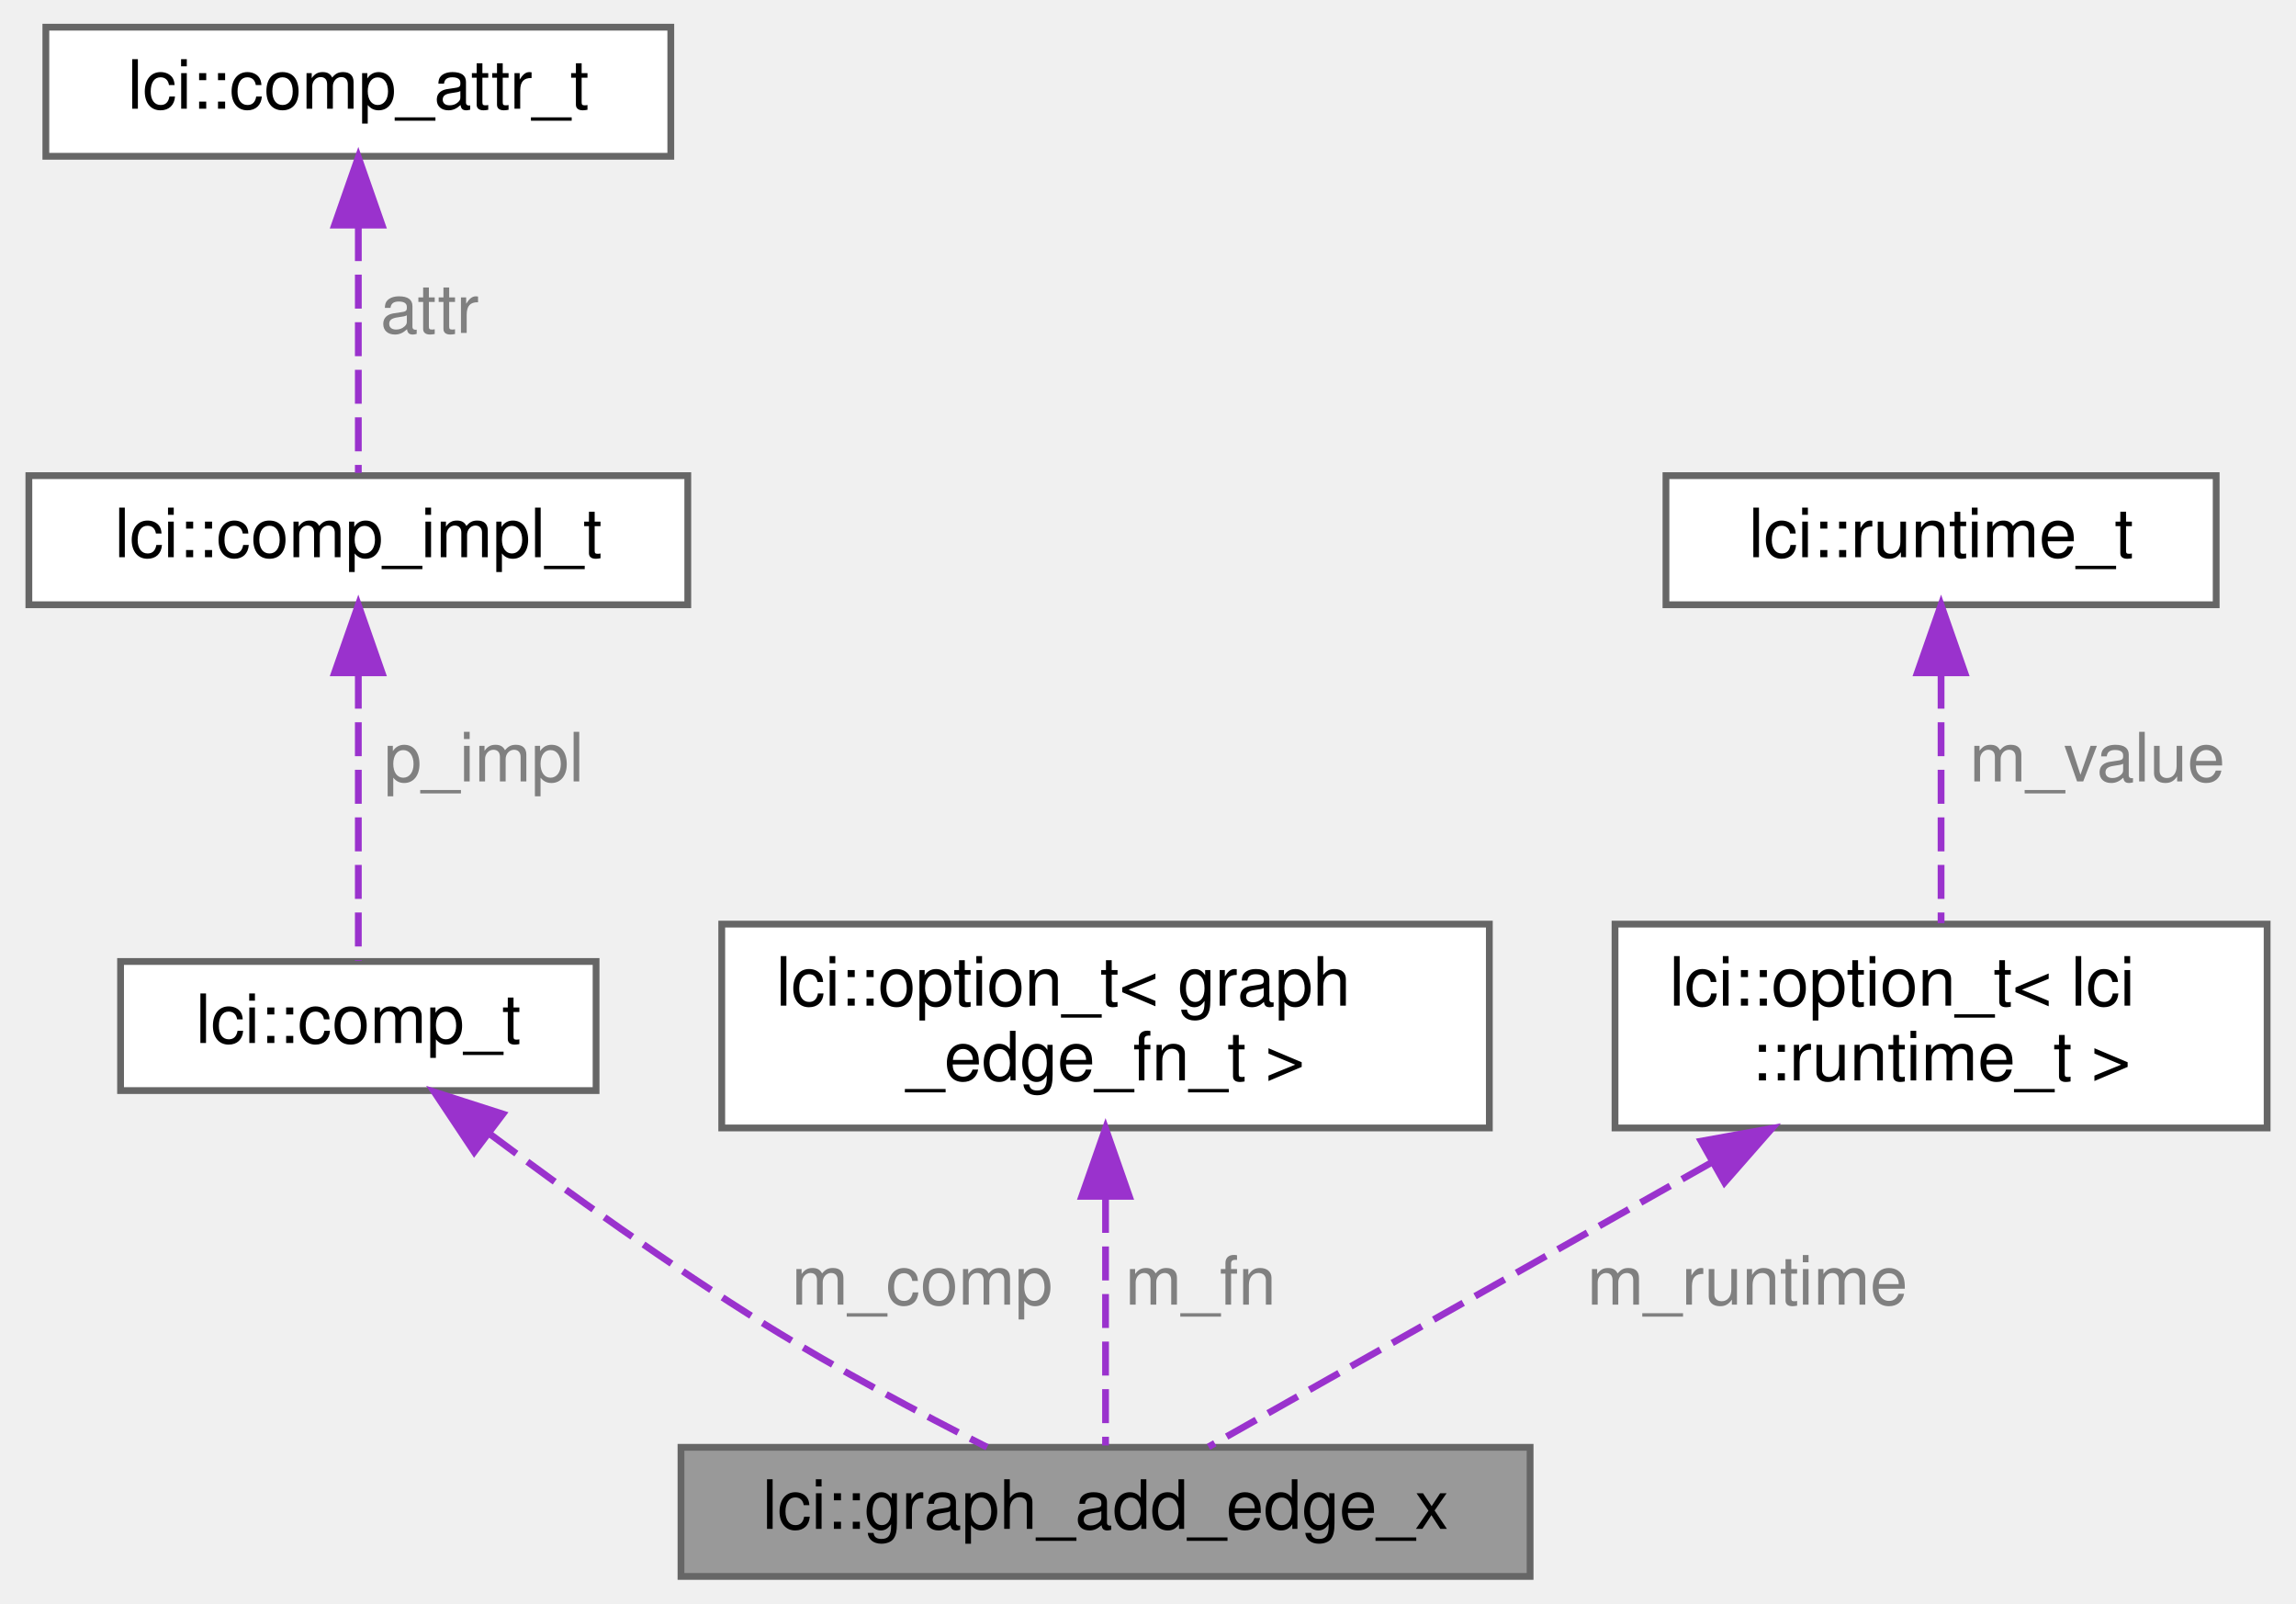
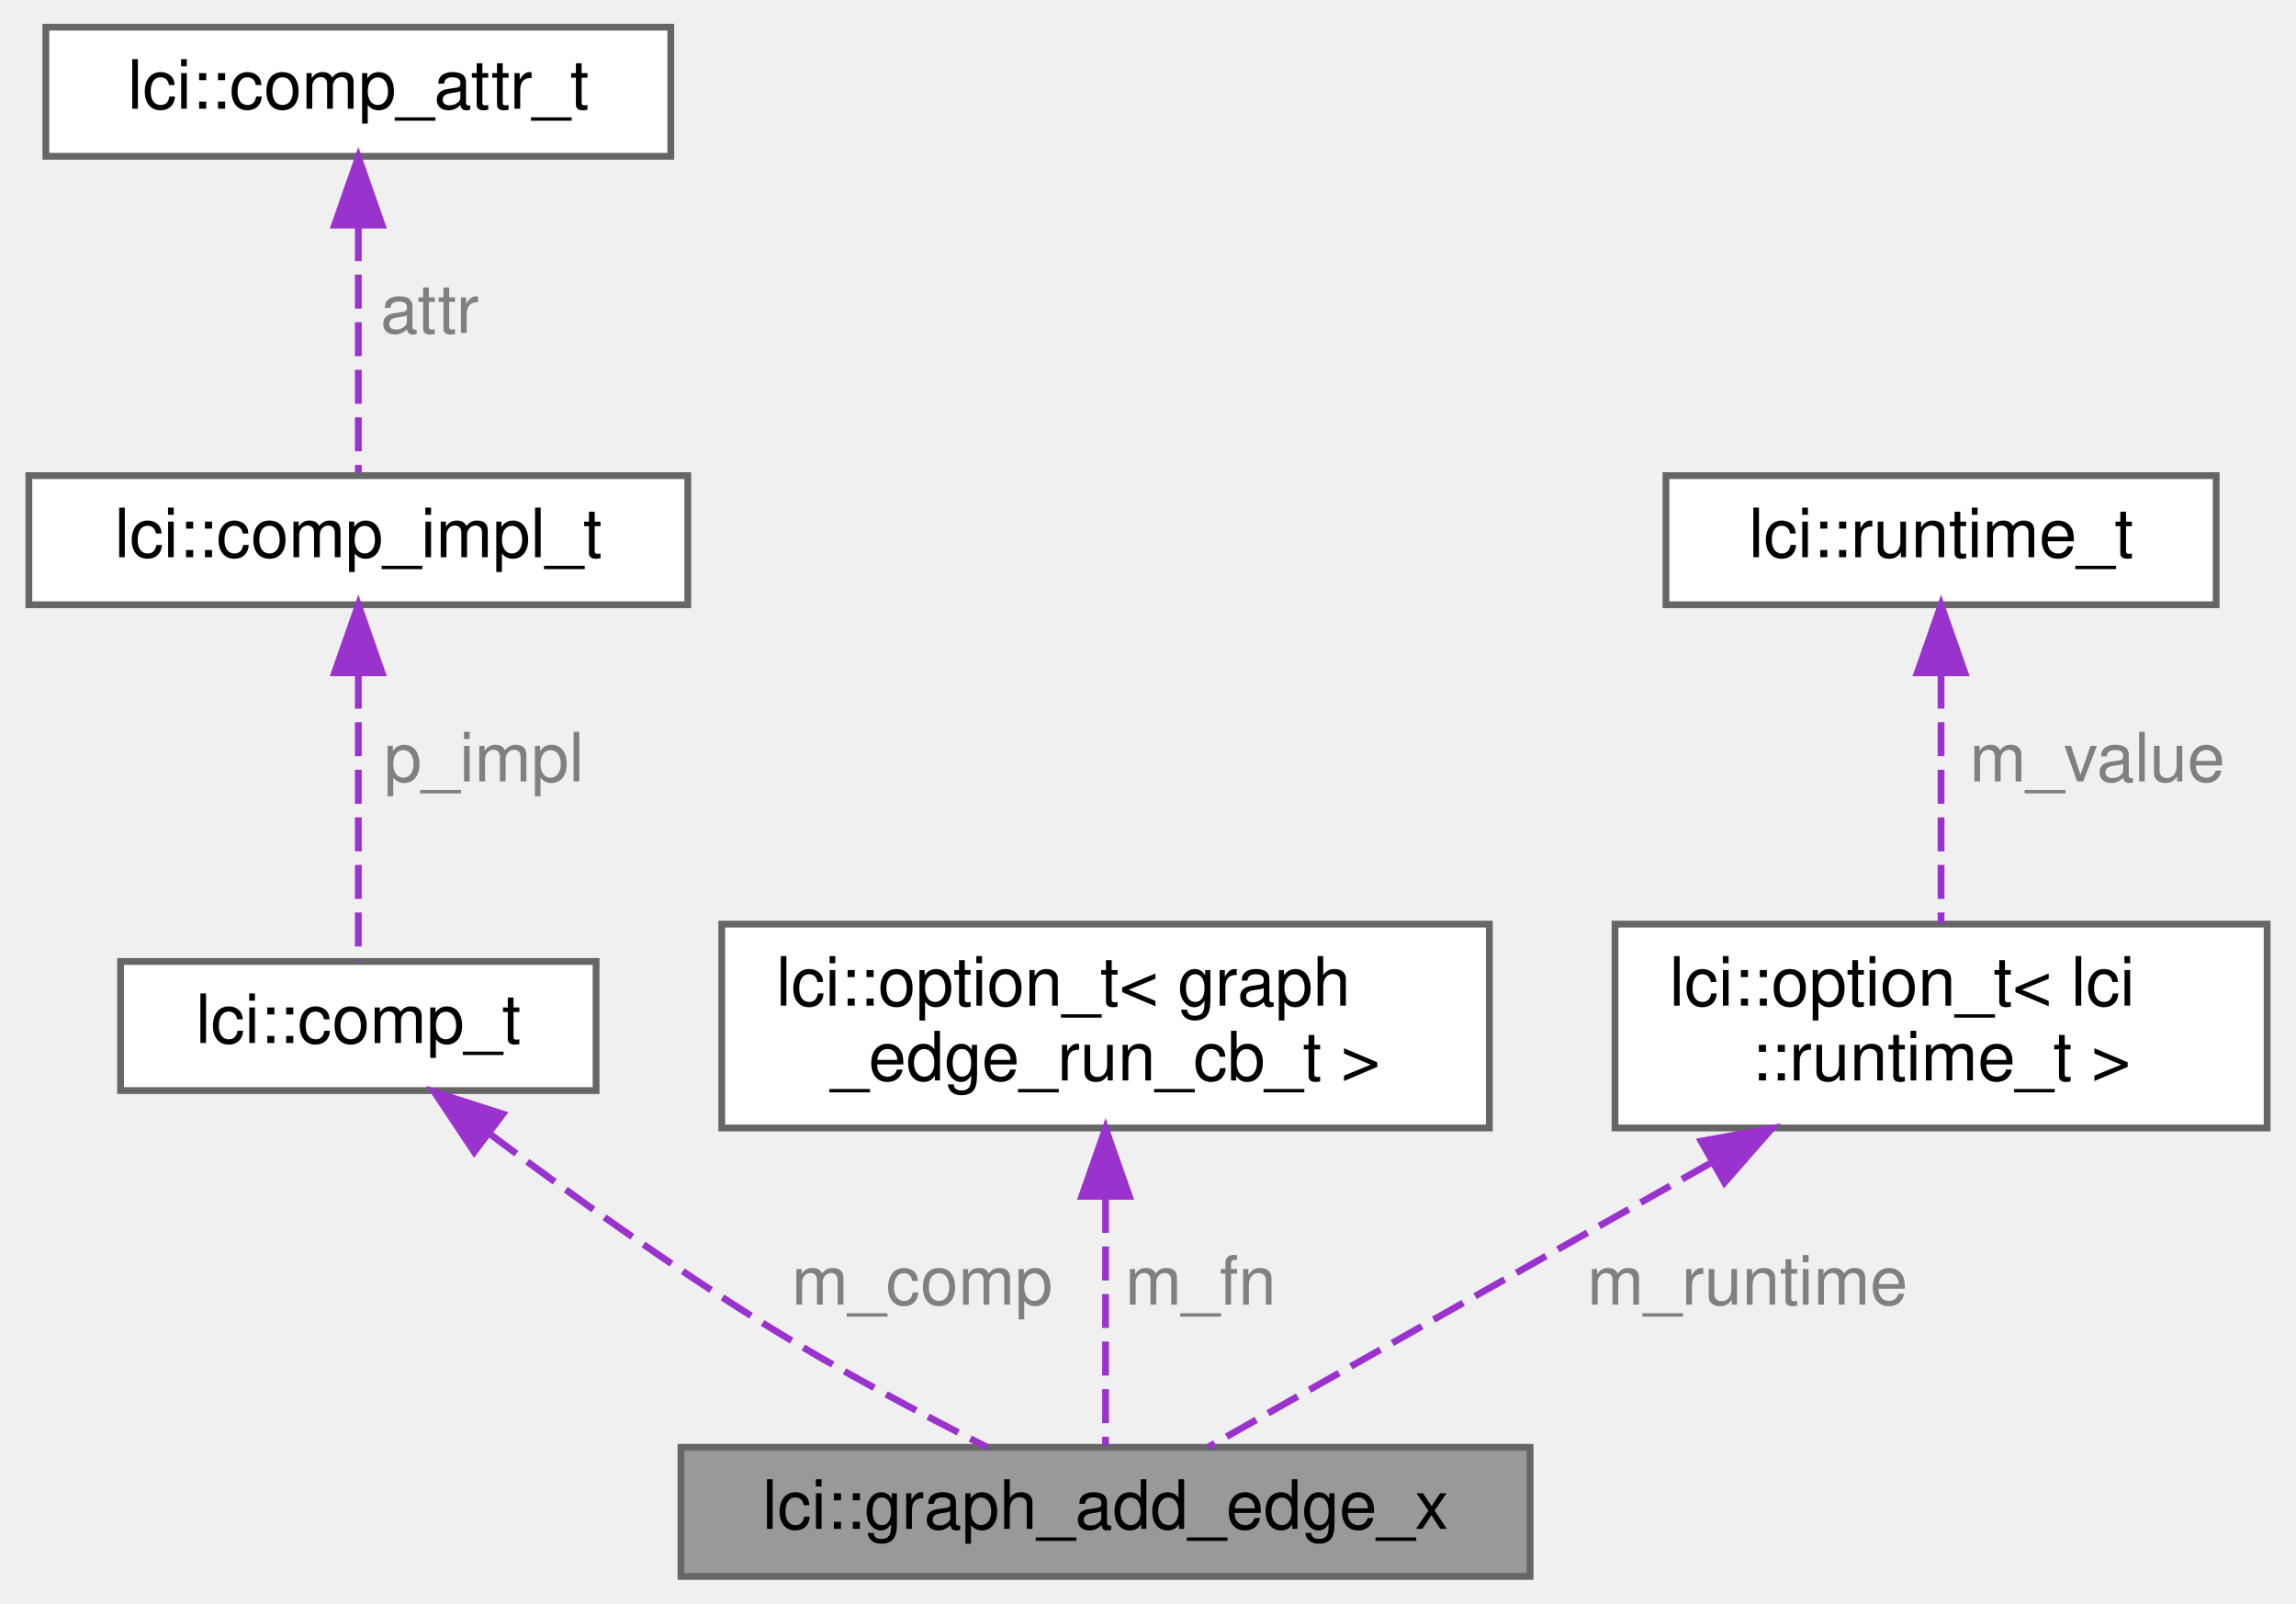
<svg xmlns="http://www.w3.org/2000/svg" xmlns:xlink="http://www.w3.org/1999/xlink" width="338pt" height="236pt" viewBox="0.00 0.00 337.50 236.00">
  <g id="graph0" class="graph" transform="scale(1 1) rotate(0) translate(4 232)">
    <g id="Node000001" class="node">
      <g id="a_Node000001">
        <a xlink:title="The actual implementation for graph_add_edge.">
          <polygon fill="#999999" stroke="#666666" points="221,-19 96,-19 96,0 221,0 221,-19" />
          <text text-anchor="middle" x="158.5" y="-7" font-family="Helvetica,sans-Serif" font-size="10.00">lci::graph_add_edge_x</text>
        </a>
      </g>
    </g>
    <g id="Node000002" class="node">
      <g id="a_Node000002">
        <a xlink:href="../../d1/da7/classlci_1_1comp__t.html" target="_top" xlink:title="The actual implementation for RESOURCE comp.">
          <polygon fill="white" stroke="#666666" points="83.5,-90.5 13.5,-90.5 13.5,-71.5 83.5,-71.5 83.5,-90.5" />
          <text text-anchor="middle" x="48.5" y="-78.5" font-family="Helvetica,sans-Serif" font-size="10.00">lci::comp_t</text>
        </a>
      </g>
    </g>
    <g id="edge1_Node000001_Node000002" class="edge">
      <g id="a_edge1_Node000001_Node000002">
        <a xlink:title=" ">
          <path fill="none" stroke="#9a32cd" stroke-dasharray="5,2" d="M67.75,-65.2C79.3,-56.57 94.44,-45.71 108.5,-37 119.02,-30.48 131.3,-23.96 141.06,-19.02" />
          <polygon fill="#9a32cd" stroke="#9a32cd" points="65.56,-62.47 59.69,-71.29 69.78,-68.05 65.56,-62.47" />
        </a>
      </g>
      <text text-anchor="middle" x="131.5" y="-40" font-family="Helvetica,sans-Serif" font-size="10.00" fill="grey"> m_comp</text>
    </g>
    <g id="Node000003" class="node">
      <g id="a_Node000003">
        <a xlink:href="../../d9/d97/classlci_1_1comp__impl__t.html" target="_top" xlink:title="Completion object implementation base type.">
          <polygon fill="white" stroke="#666666" points="97,-162 0,-162 0,-143 97,-143 97,-162" />
          <text text-anchor="middle" x="48.5" y="-150" font-family="Helvetica,sans-Serif" font-size="10.00">lci::comp_impl_t</text>
        </a>
      </g>
    </g>
    <g id="edge2_Node000002_Node000003" class="edge">
      <g id="a_edge2_Node000002_Node000003">
        <a xlink:title=" ">
          <path fill="none" stroke="#9a32cd" stroke-dasharray="5,2" d="M48.5,-132.71C48.5,-119 48.5,-101.05 48.5,-90.59" />
          <polygon fill="#9a32cd" stroke="#9a32cd" points="45,-132.98 48.5,-142.98 52,-132.98 45,-132.98" />
        </a>
      </g>
      <text text-anchor="middle" x="67" y="-117" font-family="Helvetica,sans-Serif" font-size="10.00" fill="grey"> p_impl</text>
    </g>
    <g id="Node000004" class="node">
      <g id="a_Node000004">
        <a xlink:href="../../dc/da6/structlci_1_1comp__attr__t.html" target="_top" xlink:title=" ">
          <polygon fill="white" stroke="#666666" points="94.5,-228 2.5,-228 2.5,-209 94.5,-209 94.5,-228" />
          <text text-anchor="middle" x="48.5" y="-216" font-family="Helvetica,sans-Serif" font-size="10.00">lci::comp_attr_t</text>
        </a>
      </g>
    </g>
    <g id="edge3_Node000003_Node000004" class="edge">
      <g id="a_edge3_Node000003_Node000004">
        <a xlink:title=" ">
          <path fill="none" stroke="#9a32cd" stroke-dasharray="5,2" d="M48.5,-198.58C48.5,-186.63 48.5,-171.72 48.5,-162.41" />
          <polygon fill="#9a32cd" stroke="#9a32cd" points="45,-198.87 48.5,-208.87 52,-198.87 45,-198.87" />
        </a>
      </g>
      <text text-anchor="middle" x="59" y="-183" font-family="Helvetica,sans-Serif" font-size="10.00" fill="grey"> attr</text>
    </g>
    <g id="Node000005" class="node">
      <g id="a_Node000005">
        <a xlink:href="../../db/d20/structlci_1_1option__t.html" target="_top" xlink:title=" ">
          <polygon fill="white" stroke="#666666" points="215,-96 102,-96 102,-66 215,-66 215,-96" />
          <text text-anchor="start" x="110" y="-84" font-family="Helvetica,sans-Serif" font-size="10.00">lci::option_t&lt; graph</text>
-           <text text-anchor="middle" x="158.5" y="-73" font-family="Helvetica,sans-Serif" font-size="10.00">_edge_fn_t &gt;</text>
+           <text text-anchor="middle" x="158.5" y="-73" font-family="Helvetica,sans-Serif" font-size="10.00">_edge_run_cb_t &gt;</text>
        </a>
      </g>
    </g>
    <g id="edge4_Node000001_Node000005" class="edge">
      <g id="a_edge4_Node000001_Node000005">
        <a xlink:title=" ">
          <path fill="none" stroke="#9a32cd" stroke-dasharray="5,2" d="M158.5,-55.56C158.5,-42.95 158.5,-28.35 158.5,-19.27" />
          <polygon fill="#9a32cd" stroke="#9a32cd" points="155,-55.94 158.5,-65.94 162,-55.94 155,-55.94" />
        </a>
      </g>
      <text text-anchor="middle" x="172.5" y="-40" font-family="Helvetica,sans-Serif" font-size="10.00" fill="grey"> m_fn</text>
    </g>
    <g id="Node000006" class="node">
      <g id="a_Node000006">
        <a xlink:href="../../db/d20/structlci_1_1option__t.html" target="_top" xlink:title=" ">
          <polygon fill="white" stroke="#666666" points="329.5,-96 233.5,-96 233.5,-66 329.5,-66 329.5,-96" />
          <text text-anchor="start" x="241.5" y="-84" font-family="Helvetica,sans-Serif" font-size="10.00">lci::option_t&lt; lci</text>
          <text text-anchor="middle" x="281.5" y="-73" font-family="Helvetica,sans-Serif" font-size="10.00">::runtime_t &gt;</text>
        </a>
      </g>
    </g>
    <g id="edge5_Node000001_Node000006" class="edge">
      <g id="a_edge5_Node000001_Node000006">
        <a xlink:title=" ">
          <path fill="none" stroke="#9a32cd" stroke-dasharray="5,2" d="M247.72,-60.92C223.5,-47.23 192.03,-29.44 173.66,-19.07" />
          <polygon fill="#9a32cd" stroke="#9a32cd" points="246.18,-64.06 256.61,-65.94 249.62,-57.97 246.18,-64.06" />
        </a>
      </g>
      <text text-anchor="middle" x="253" y="-40" font-family="Helvetica,sans-Serif" font-size="10.00" fill="grey"> m_runtime</text>
    </g>
    <g id="Node000007" class="node">
      <g id="a_Node000007">
        <a xlink:href="../../dc/d5c/classlci_1_1runtime__t.html" target="_top" xlink:title="The actual implementation for RESOURCE runtime.">
          <polygon fill="white" stroke="#666666" points="322,-162 241,-162 241,-143 322,-143 322,-162" />
          <text text-anchor="middle" x="281.5" y="-150" font-family="Helvetica,sans-Serif" font-size="10.00">lci::runtime_t</text>
        </a>
      </g>
    </g>
    <g id="edge6_Node000006_Node000007" class="edge">
      <g id="a_edge6_Node000006_Node000007">
        <a xlink:title=" ">
          <path fill="none" stroke="#9a32cd" stroke-dasharray="5,2" d="M281.5,-132.71C281.5,-121.19 281.5,-106.68 281.5,-96.14" />
          <polygon fill="#9a32cd" stroke="#9a32cd" points="278,-132.98 281.5,-142.98 285,-132.98 278,-132.98" />
        </a>
      </g>
      <text text-anchor="middle" x="304.5" y="-117" font-family="Helvetica,sans-Serif" font-size="10.00" fill="grey"> m_value</text>
    </g>
  </g>
</svg>
